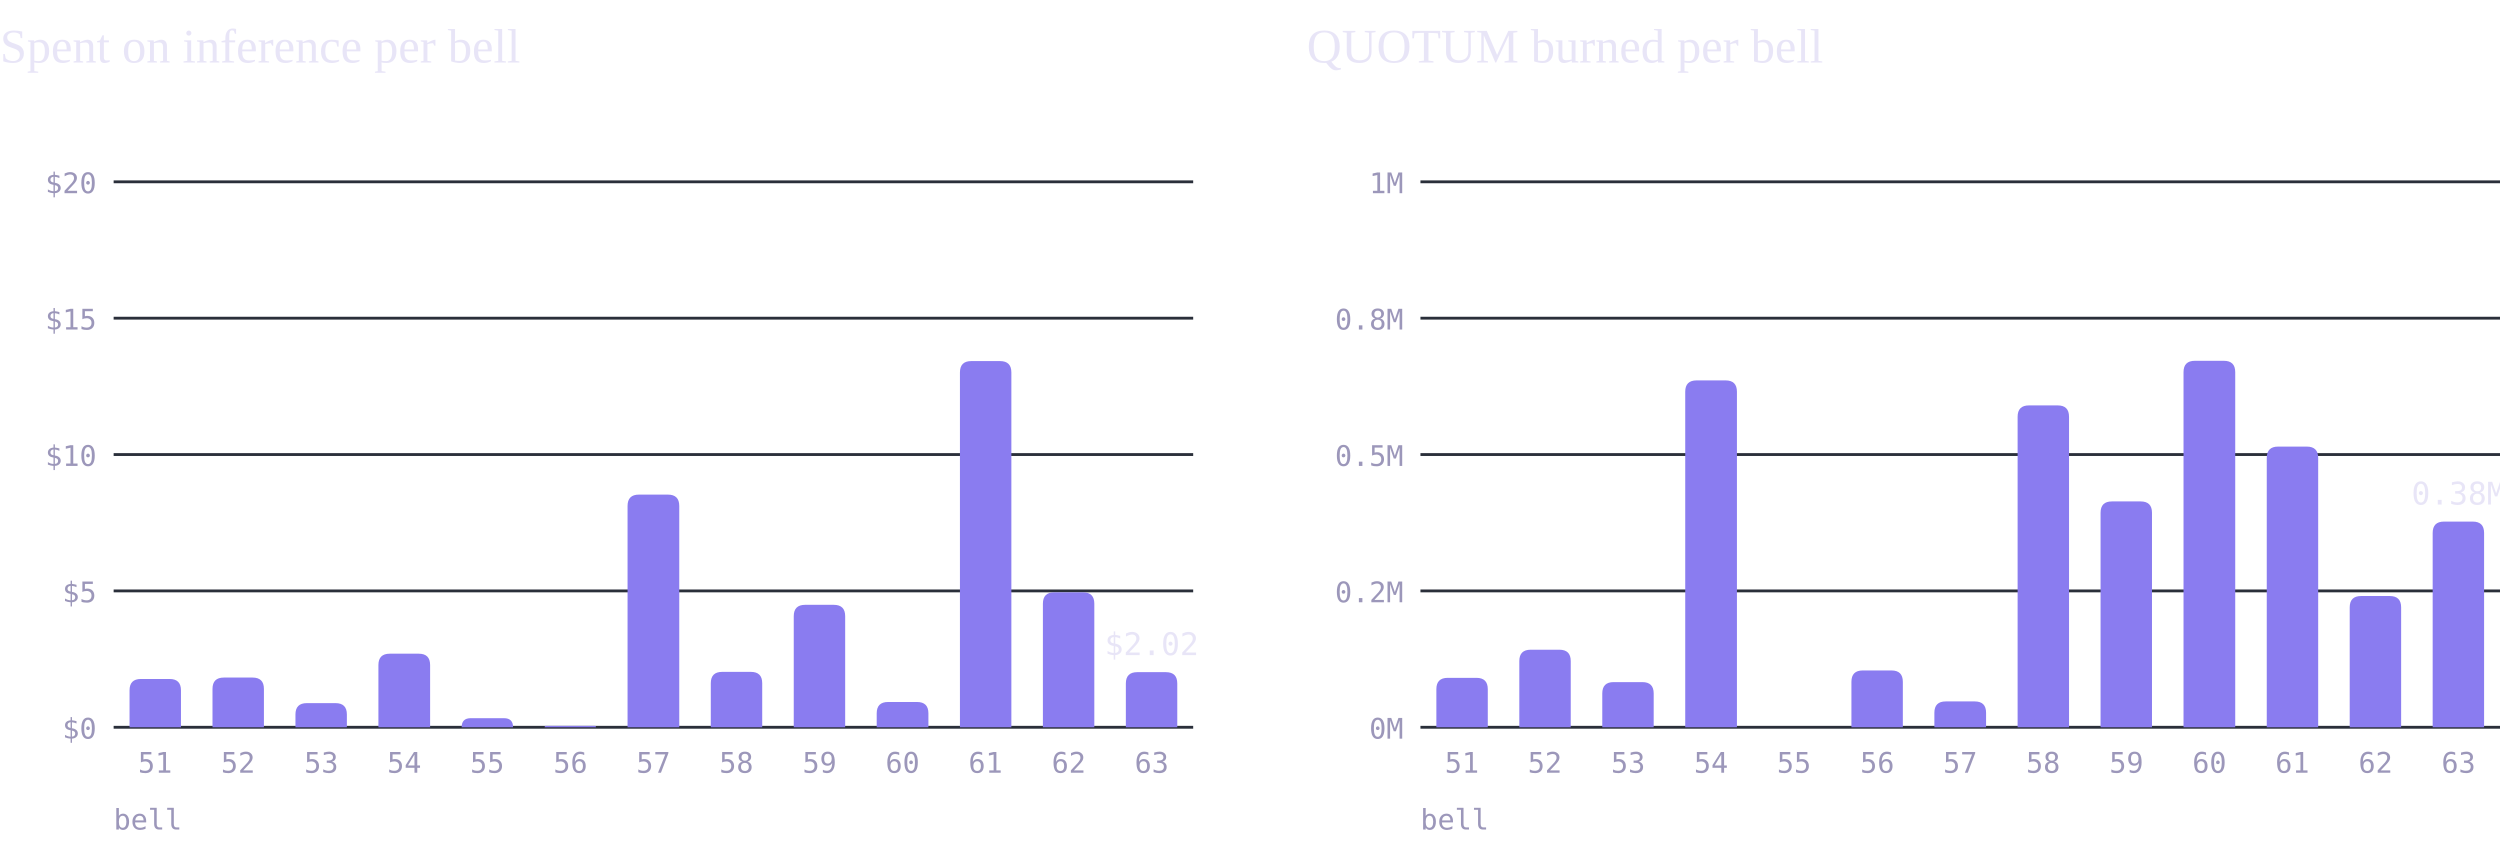
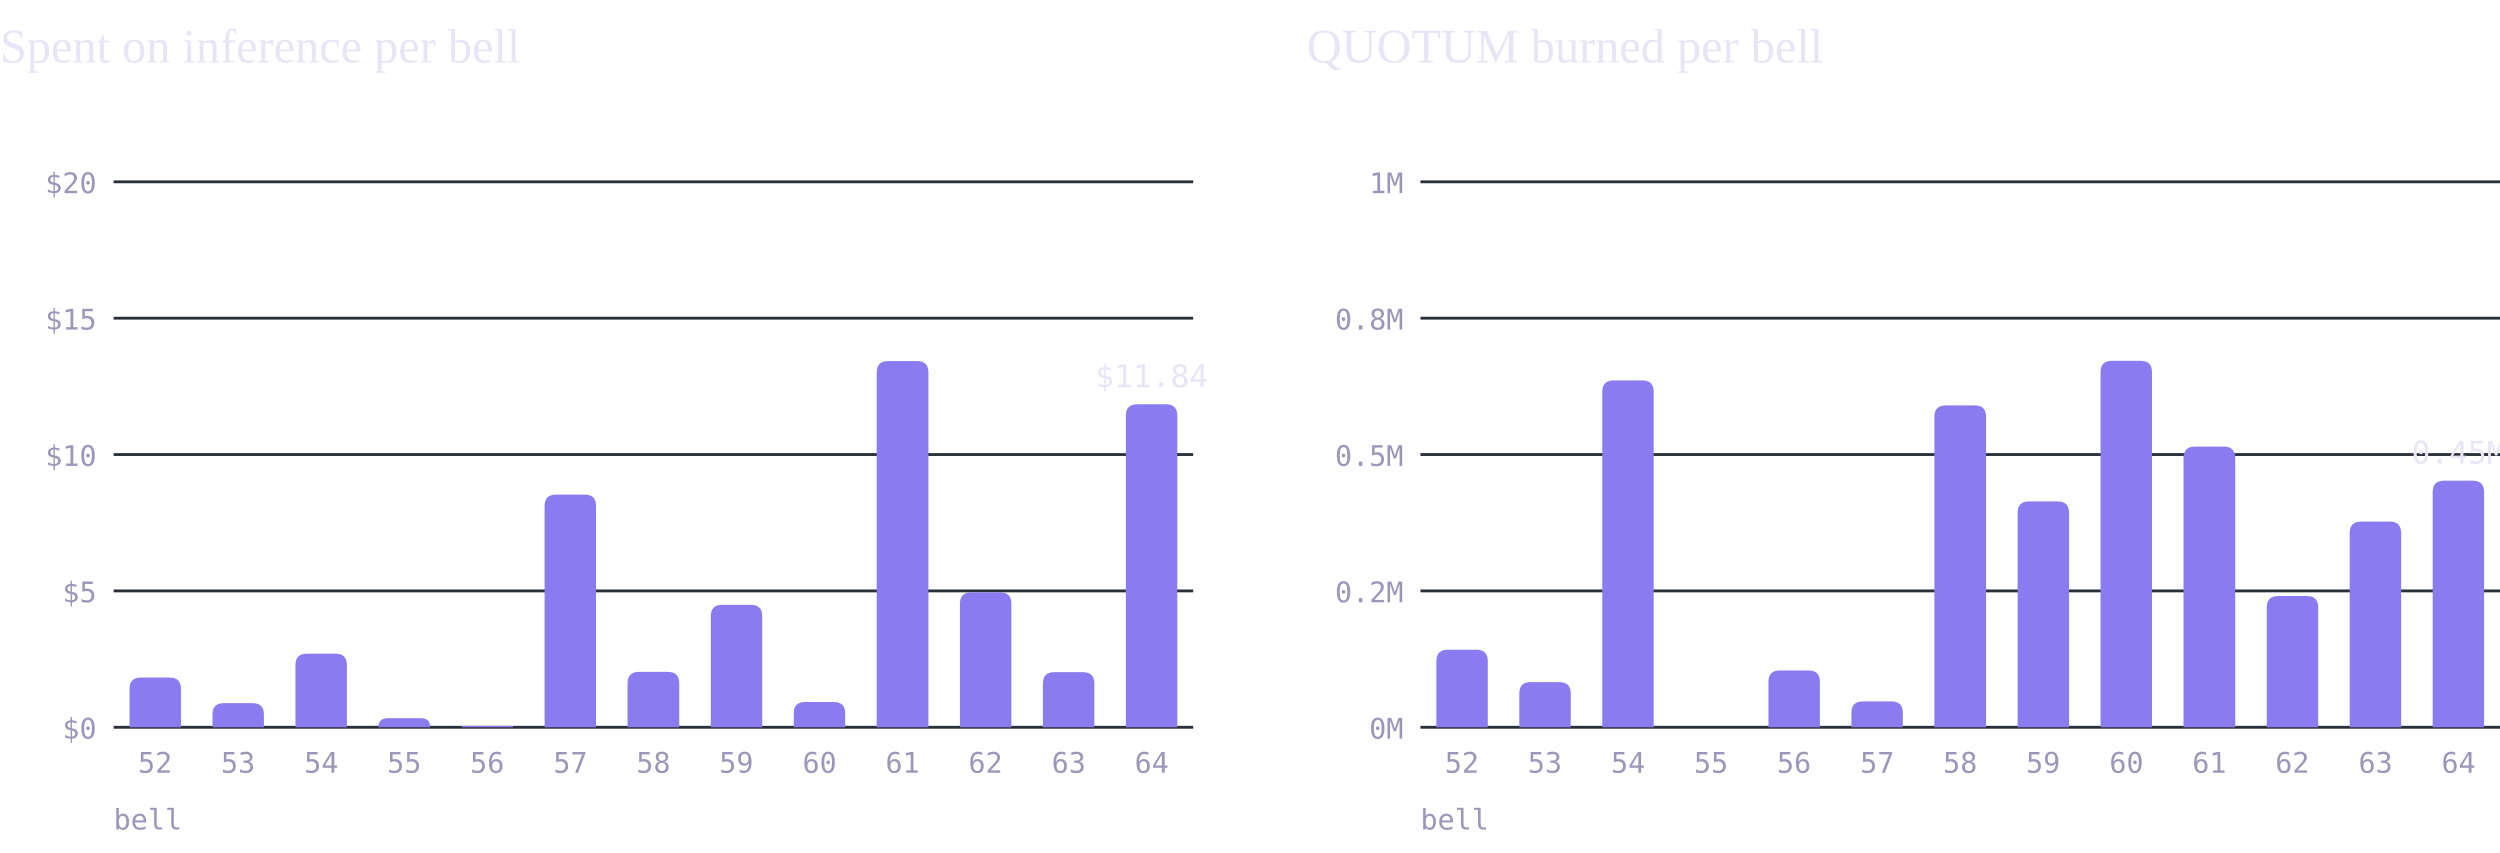
- <svg xmlns="http://www.w3.org/2000/svg" viewBox="0 0 880 300" width="880" height="300" role="img" aria-label="quotum bells 1 to 63: inference spent and QUOTUM burned per bell">
+ <svg xmlns="http://www.w3.org/2000/svg" viewBox="0 0 880 300" width="880" height="300" role="img" aria-label="quotum bells 1 to 64: inference spent and QUOTUM burned per bell">
  <text x="0" y="22" font-family="Georgia,'Times New Roman',serif" font-size="17" fill="#e8e5f7">Spent on inference per bell</text>
  <line x1="40" x2="420" y1="256.0" y2="256.0" stroke="#2a2f3a" stroke-width="1" />
  <text x="34" y="260.0" text-anchor="end" font-family="ui-monospace,SFMono-Regular,Menlo,monospace" font-size="10" fill="#9c97ba">$0</text>
  <line x1="40" x2="420" y1="208.0" y2="208.0" stroke="#2a2f3a" stroke-width="1" />
  <text x="34" y="212.0" text-anchor="end" font-family="ui-monospace,SFMono-Regular,Menlo,monospace" font-size="10" fill="#9c97ba">$5</text>
  <line x1="40" x2="420" y1="160.0" y2="160.0" stroke="#2a2f3a" stroke-width="1" />
  <text x="34" y="164.0" text-anchor="end" font-family="ui-monospace,SFMono-Regular,Menlo,monospace" font-size="10" fill="#9c97ba">$10</text>
  <line x1="40" x2="420" y1="112.0" y2="112.0" stroke="#2a2f3a" stroke-width="1" />
  <text x="34" y="116.0" text-anchor="end" font-family="ui-monospace,SFMono-Regular,Menlo,monospace" font-size="10" fill="#9c97ba">$15</text>
  <line x1="40" x2="420" y1="64.0" y2="64.0" stroke="#2a2f3a" stroke-width="1" />
  <text x="34" y="68.0" text-anchor="end" font-family="ui-monospace,SFMono-Regular,Menlo,monospace" font-size="10" fill="#9c97ba">$20</text>
-   <path d="M45.6,256.0 V243.0 Q45.6,239.0 49.6,239.0 H59.7 Q63.7,239.0 63.7,243.0 V256.0 Z" fill="#8a7cf0" />
-   <text x="54.6" y="272" text-anchor="middle" font-family="ui-monospace,SFMono-Regular,Menlo,monospace" font-size="10" fill="#9c97ba">51</text>
-   <path d="M74.8,256.0 V242.5 Q74.8,238.5 78.8,238.5 H88.9 Q92.9,238.5 92.9,242.5 V256.0 Z" fill="#8a7cf0" />
-   <text x="83.8" y="272" text-anchor="middle" font-family="ui-monospace,SFMono-Regular,Menlo,monospace" font-size="10" fill="#9c97ba">52</text>
-   <path d="M104.0,256.0 V251.5 Q104.0,247.5 108.0,247.5 H118.1 Q122.1,247.5 122.1,251.5 V256.0 Z" fill="#8a7cf0" />
-   <text x="113.1" y="272" text-anchor="middle" font-family="ui-monospace,SFMono-Regular,Menlo,monospace" font-size="10" fill="#9c97ba">53</text>
-   <path d="M133.2,256.0 V234.1 Q133.2,230.1 137.2,230.1 H147.4 Q151.4,230.1 151.4,234.1 V256.0 Z" fill="#8a7cf0" />
-   <text x="142.3" y="272" text-anchor="middle" font-family="ui-monospace,SFMono-Regular,Menlo,monospace" font-size="10" fill="#9c97ba">54</text>
-   <path d="M162.5,256.0 V256.0 Q162.5,252.8 165.7,252.8 H177.4 Q180.6,252.8 180.6,256.0 V256.0 Z" fill="#8a7cf0" />
-   <text x="171.5" y="272" text-anchor="middle" font-family="ui-monospace,SFMono-Regular,Menlo,monospace" font-size="10" fill="#9c97ba">55</text>
-   <path d="M191.7,256.0 V256.0 Q191.7,255.5 192.2,255.5 H209.3 Q209.8,255.5 209.8,256.0 V256.0 Z" fill="#8a7cf0" />
-   <text x="200.8" y="272" text-anchor="middle" font-family="ui-monospace,SFMono-Regular,Menlo,monospace" font-size="10" fill="#9c97ba">56</text>
-   <path d="M220.9,256.0 V178.1 Q220.9,174.1 224.9,174.1 H235.1 Q239.1,174.1 239.1,178.1 V256.0 Z" fill="#8a7cf0" />
-   <text x="230.0" y="272" text-anchor="middle" font-family="ui-monospace,SFMono-Regular,Menlo,monospace" font-size="10" fill="#9c97ba">57</text>
-   <path d="M250.2,256.0 V240.5 Q250.2,236.5 254.2,236.5 H264.3 Q268.3,236.5 268.3,240.5 V256.0 Z" fill="#8a7cf0" />
-   <text x="259.2" y="272" text-anchor="middle" font-family="ui-monospace,SFMono-Regular,Menlo,monospace" font-size="10" fill="#9c97ba">58</text>
-   <path d="M279.4,256.0 V216.9 Q279.4,212.9 283.4,212.9 H293.5 Q297.5,212.9 297.5,216.9 V256.0 Z" fill="#8a7cf0" />
-   <text x="288.5" y="272" text-anchor="middle" font-family="ui-monospace,SFMono-Regular,Menlo,monospace" font-size="10" fill="#9c97ba">59</text>
-   <path d="M308.6,256.0 V251.1 Q308.6,247.1 312.6,247.1 H322.8 Q326.8,247.1 326.8,251.1 V256.0 Z" fill="#8a7cf0" />
-   <text x="317.7" y="272" text-anchor="middle" font-family="ui-monospace,SFMono-Regular,Menlo,monospace" font-size="10" fill="#9c97ba">60</text>
-   <path d="M337.9,256.0 V131.1 Q337.9,127.1 341.9,127.1 H352.0 Q356.0,127.1 356.0,131.1 V256.0 Z" fill="#8a7cf0" />
-   <text x="346.9" y="272" text-anchor="middle" font-family="ui-monospace,SFMono-Regular,Menlo,monospace" font-size="10" fill="#9c97ba">61</text>
-   <path d="M367.1,256.0 V212.5 Q367.1,208.5 371.1,208.5 H381.2 Q385.2,208.5 385.2,212.5 V256.0 Z" fill="#8a7cf0" />
-   <text x="376.2" y="272" text-anchor="middle" font-family="ui-monospace,SFMono-Regular,Menlo,monospace" font-size="10" fill="#9c97ba">62</text>
-   <path d="M396.3,256.0 V240.6 Q396.3,236.6 400.3,236.6 H410.4 Q414.4,236.6 414.4,240.6 V256.0 Z" fill="#8a7cf0" />
-   <text x="405.4" y="272" text-anchor="middle" font-family="ui-monospace,SFMono-Regular,Menlo,monospace" font-size="10" fill="#9c97ba">63</text>
-   <text x="405.4" y="230.6" text-anchor="middle" font-family="ui-monospace,SFMono-Regular,Menlo,monospace" font-size="11" fill="#e8e5f7">$2.02</text>
+   <path d="M45.6,256.0 V242.5 Q45.6,238.5 49.6,238.5 H59.7 Q63.7,238.5 63.7,242.5 V256.0 Z" fill="#8a7cf0" />
+   <text x="54.6" y="272" text-anchor="middle" font-family="ui-monospace,SFMono-Regular,Menlo,monospace" font-size="10" fill="#9c97ba">52</text>
+   <path d="M74.8,256.0 V251.5 Q74.8,247.5 78.8,247.5 H88.9 Q92.9,247.5 92.9,251.5 V256.0 Z" fill="#8a7cf0" />
+   <text x="83.8" y="272" text-anchor="middle" font-family="ui-monospace,SFMono-Regular,Menlo,monospace" font-size="10" fill="#9c97ba">53</text>
+   <path d="M104.0,256.0 V234.1 Q104.0,230.1 108.0,230.1 H118.1 Q122.1,230.1 122.1,234.1 V256.0 Z" fill="#8a7cf0" />
+   <text x="113.1" y="272" text-anchor="middle" font-family="ui-monospace,SFMono-Regular,Menlo,monospace" font-size="10" fill="#9c97ba">54</text>
+   <path d="M133.2,256.0 V256.0 Q133.2,252.8 136.5,252.8 H148.2 Q151.4,252.8 151.4,256.0 V256.0 Z" fill="#8a7cf0" />
+   <text x="142.3" y="272" text-anchor="middle" font-family="ui-monospace,SFMono-Regular,Menlo,monospace" font-size="10" fill="#9c97ba">55</text>
+   <path d="M162.5,256.0 V256.0 Q162.5,255.5 163.0,255.5 H180.1 Q180.6,255.5 180.6,256.0 V256.0 Z" fill="#8a7cf0" />
+   <text x="171.5" y="272" text-anchor="middle" font-family="ui-monospace,SFMono-Regular,Menlo,monospace" font-size="10" fill="#9c97ba">56</text>
+   <path d="M191.7,256.0 V178.1 Q191.7,174.1 195.7,174.1 H205.8 Q209.8,174.1 209.8,178.1 V256.0 Z" fill="#8a7cf0" />
+   <text x="200.8" y="272" text-anchor="middle" font-family="ui-monospace,SFMono-Regular,Menlo,monospace" font-size="10" fill="#9c97ba">57</text>
+   <path d="M220.9,256.0 V240.5 Q220.9,236.5 224.9,236.5 H235.1 Q239.1,236.5 239.1,240.5 V256.0 Z" fill="#8a7cf0" />
+   <text x="230.0" y="272" text-anchor="middle" font-family="ui-monospace,SFMono-Regular,Menlo,monospace" font-size="10" fill="#9c97ba">58</text>
+   <path d="M250.2,256.0 V216.9 Q250.2,212.9 254.2,212.9 H264.3 Q268.3,212.9 268.3,216.9 V256.0 Z" fill="#8a7cf0" />
+   <text x="259.2" y="272" text-anchor="middle" font-family="ui-monospace,SFMono-Regular,Menlo,monospace" font-size="10" fill="#9c97ba">59</text>
+   <path d="M279.4,256.0 V251.1 Q279.4,247.1 283.4,247.1 H293.5 Q297.5,247.1 297.5,251.1 V256.0 Z" fill="#8a7cf0" />
+   <text x="288.5" y="272" text-anchor="middle" font-family="ui-monospace,SFMono-Regular,Menlo,monospace" font-size="10" fill="#9c97ba">60</text>
+   <path d="M308.6,256.0 V131.1 Q308.6,127.1 312.6,127.1 H322.8 Q326.8,127.1 326.8,131.1 V256.0 Z" fill="#8a7cf0" />
+   <text x="317.7" y="272" text-anchor="middle" font-family="ui-monospace,SFMono-Regular,Menlo,monospace" font-size="10" fill="#9c97ba">61</text>
+   <path d="M337.9,256.0 V212.5 Q337.9,208.5 341.9,208.5 H352.0 Q356.0,208.5 356.0,212.5 V256.0 Z" fill="#8a7cf0" />
+   <text x="346.9" y="272" text-anchor="middle" font-family="ui-monospace,SFMono-Regular,Menlo,monospace" font-size="10" fill="#9c97ba">62</text>
+   <path d="M367.1,256.0 V240.6 Q367.1,236.6 371.1,236.6 H381.2 Q385.2,236.6 385.2,240.6 V256.0 Z" fill="#8a7cf0" />
+   <text x="376.2" y="272" text-anchor="middle" font-family="ui-monospace,SFMono-Regular,Menlo,monospace" font-size="10" fill="#9c97ba">63</text>
+   <path d="M396.3,256.0 V146.3 Q396.3,142.3 400.3,142.3 H410.4 Q414.4,142.3 414.4,146.3 V256.0 Z" fill="#8a7cf0" />
+   <text x="405.4" y="272" text-anchor="middle" font-family="ui-monospace,SFMono-Regular,Menlo,monospace" font-size="10" fill="#9c97ba">64</text>
+   <text x="405.4" y="136.3" text-anchor="middle" font-family="ui-monospace,SFMono-Regular,Menlo,monospace" font-size="11" fill="#e8e5f7">$11.84</text>
  <text x="40" y="292" font-family="ui-monospace,SFMono-Regular,Menlo,monospace" font-size="10" fill="#9c97ba">bell</text>
  <text x="460" y="22" font-family="Georgia,'Times New Roman',serif" font-size="17" fill="#e8e5f7">QUOTUM burned per bell</text>
  <line x1="500" x2="880" y1="256.0" y2="256.0" stroke="#2a2f3a" stroke-width="1" />
  <text x="494" y="260.0" text-anchor="end" font-family="ui-monospace,SFMono-Regular,Menlo,monospace" font-size="10" fill="#9c97ba">0M</text>
  <line x1="500" x2="880" y1="208.0" y2="208.0" stroke="#2a2f3a" stroke-width="1" />
  <text x="494" y="212.0" text-anchor="end" font-family="ui-monospace,SFMono-Regular,Menlo,monospace" font-size="10" fill="#9c97ba">0.2M</text>
  <line x1="500" x2="880" y1="160.0" y2="160.0" stroke="#2a2f3a" stroke-width="1" />
  <text x="494" y="164.0" text-anchor="end" font-family="ui-monospace,SFMono-Regular,Menlo,monospace" font-size="10" fill="#9c97ba">0.5M</text>
  <line x1="500" x2="880" y1="112.0" y2="112.0" stroke="#2a2f3a" stroke-width="1" />
  <text x="494" y="116.0" text-anchor="end" font-family="ui-monospace,SFMono-Regular,Menlo,monospace" font-size="10" fill="#9c97ba">0.8M</text>
  <line x1="500" x2="880" y1="64.0" y2="64.0" stroke="#2a2f3a" stroke-width="1" />
  <text x="494" y="68.0" text-anchor="end" font-family="ui-monospace,SFMono-Regular,Menlo,monospace" font-size="10" fill="#9c97ba">1M</text>
-   <path d="M505.6,256.0 V242.6 Q505.6,238.6 509.6,238.6 H519.7 Q523.7,238.6 523.7,242.6 V256.0 Z" fill="#8a7cf0" />
-   <text x="514.6" y="272" text-anchor="middle" font-family="ui-monospace,SFMono-Regular,Menlo,monospace" font-size="10" fill="#9c97ba">51</text>
-   <path d="M534.8,256.0 V232.7 Q534.8,228.7 538.8,228.7 H548.9 Q552.9,228.7 552.9,232.7 V256.0 Z" fill="#8a7cf0" />
-   <text x="543.8" y="272" text-anchor="middle" font-family="ui-monospace,SFMono-Regular,Menlo,monospace" font-size="10" fill="#9c97ba">52</text>
-   <path d="M564.0,256.0 V244.1 Q564.0,240.1 568.0,240.1 H578.1 Q582.1,240.1 582.1,244.1 V256.0 Z" fill="#8a7cf0" />
-   <text x="573.1" y="272" text-anchor="middle" font-family="ui-monospace,SFMono-Regular,Menlo,monospace" font-size="10" fill="#9c97ba">53</text>
-   <path d="M593.2,256.0 V137.9 Q593.2,133.9 597.2,133.9 H607.4 Q611.4,133.9 611.4,137.9 V256.0 Z" fill="#8a7cf0" />
-   <text x="602.3" y="272" text-anchor="middle" font-family="ui-monospace,SFMono-Regular,Menlo,monospace" font-size="10" fill="#9c97ba">54</text>
-   <text x="631.5" y="272" text-anchor="middle" font-family="ui-monospace,SFMono-Regular,Menlo,monospace" font-size="10" fill="#9c97ba">55</text>
-   <path d="M651.7,256.0 V240.0 Q651.7,236.0 655.7,236.0 H665.8 Q669.8,236.0 669.8,240.0 V256.0 Z" fill="#8a7cf0" />
-   <text x="660.8" y="272" text-anchor="middle" font-family="ui-monospace,SFMono-Regular,Menlo,monospace" font-size="10" fill="#9c97ba">56</text>
-   <path d="M680.9,256.0 V250.9 Q680.9,246.9 684.9,246.9 H695.1 Q699.1,246.9 699.1,250.9 V256.0 Z" fill="#8a7cf0" />
-   <text x="690.0" y="272" text-anchor="middle" font-family="ui-monospace,SFMono-Regular,Menlo,monospace" font-size="10" fill="#9c97ba">57</text>
-   <path d="M710.2,256.0 V146.7 Q710.2,142.7 714.2,142.7 H724.3 Q728.3,142.7 728.3,146.7 V256.0 Z" fill="#8a7cf0" />
-   <text x="719.2" y="272" text-anchor="middle" font-family="ui-monospace,SFMono-Regular,Menlo,monospace" font-size="10" fill="#9c97ba">58</text>
-   <path d="M739.4,256.0 V180.5 Q739.4,176.5 743.4,176.5 H753.5 Q757.5,176.5 757.5,180.5 V256.0 Z" fill="#8a7cf0" />
-   <text x="748.5" y="272" text-anchor="middle" font-family="ui-monospace,SFMono-Regular,Menlo,monospace" font-size="10" fill="#9c97ba">59</text>
-   <path d="M768.6,256.0 V131.0 Q768.6,127.0 772.6,127.0 H782.8 Q786.8,127.0 786.8,131.0 V256.0 Z" fill="#8a7cf0" />
-   <text x="777.7" y="272" text-anchor="middle" font-family="ui-monospace,SFMono-Regular,Menlo,monospace" font-size="10" fill="#9c97ba">60</text>
-   <path d="M797.9,256.0 V161.2 Q797.9,157.2 801.9,157.2 H812.0 Q816.0,157.2 816.0,161.2 V256.0 Z" fill="#8a7cf0" />
-   <text x="806.9" y="272" text-anchor="middle" font-family="ui-monospace,SFMono-Regular,Menlo,monospace" font-size="10" fill="#9c97ba">61</text>
-   <path d="M827.1,256.0 V213.8 Q827.1,209.8 831.1,209.8 H841.2 Q845.2,209.8 845.2,213.8 V256.0 Z" fill="#8a7cf0" />
-   <text x="836.2" y="272" text-anchor="middle" font-family="ui-monospace,SFMono-Regular,Menlo,monospace" font-size="10" fill="#9c97ba">62</text>
-   <path d="M856.3,256.0 V187.6 Q856.3,183.6 860.3,183.6 H870.4 Q874.4,183.6 874.4,187.6 V256.0 Z" fill="#8a7cf0" />
-   <text x="865.4" y="272" text-anchor="middle" font-family="ui-monospace,SFMono-Regular,Menlo,monospace" font-size="10" fill="#9c97ba">63</text>
-   <text x="865.4" y="177.6" text-anchor="middle" font-family="ui-monospace,SFMono-Regular,Menlo,monospace" font-size="11" fill="#e8e5f7">0.38M</text>
+   <path d="M505.6,256.0 V232.7 Q505.6,228.7 509.6,228.7 H519.7 Q523.7,228.7 523.7,232.7 V256.0 Z" fill="#8a7cf0" />
+   <text x="514.6" y="272" text-anchor="middle" font-family="ui-monospace,SFMono-Regular,Menlo,monospace" font-size="10" fill="#9c97ba">52</text>
+   <path d="M534.8,256.0 V244.1 Q534.8,240.1 538.8,240.1 H548.9 Q552.9,240.1 552.9,244.1 V256.0 Z" fill="#8a7cf0" />
+   <text x="543.8" y="272" text-anchor="middle" font-family="ui-monospace,SFMono-Regular,Menlo,monospace" font-size="10" fill="#9c97ba">53</text>
+   <path d="M564.0,256.0 V137.9 Q564.0,133.9 568.0,133.9 H578.1 Q582.1,133.9 582.1,137.9 V256.0 Z" fill="#8a7cf0" />
+   <text x="573.1" y="272" text-anchor="middle" font-family="ui-monospace,SFMono-Regular,Menlo,monospace" font-size="10" fill="#9c97ba">54</text>
+   <text x="602.3" y="272" text-anchor="middle" font-family="ui-monospace,SFMono-Regular,Menlo,monospace" font-size="10" fill="#9c97ba">55</text>
+   <path d="M622.5,256.0 V240.0 Q622.5,236.0 626.5,236.0 H636.6 Q640.6,236.0 640.6,240.0 V256.0 Z" fill="#8a7cf0" />
+   <text x="631.5" y="272" text-anchor="middle" font-family="ui-monospace,SFMono-Regular,Menlo,monospace" font-size="10" fill="#9c97ba">56</text>
+   <path d="M651.7,256.0 V250.9 Q651.7,246.9 655.7,246.9 H665.8 Q669.8,246.9 669.8,250.9 V256.0 Z" fill="#8a7cf0" />
+   <text x="660.8" y="272" text-anchor="middle" font-family="ui-monospace,SFMono-Regular,Menlo,monospace" font-size="10" fill="#9c97ba">57</text>
+   <path d="M680.9,256.0 V146.7 Q680.9,142.7 684.9,142.7 H695.1 Q699.1,142.7 699.1,146.7 V256.0 Z" fill="#8a7cf0" />
+   <text x="690.0" y="272" text-anchor="middle" font-family="ui-monospace,SFMono-Regular,Menlo,monospace" font-size="10" fill="#9c97ba">58</text>
+   <path d="M710.2,256.0 V180.5 Q710.2,176.5 714.2,176.5 H724.3 Q728.3,176.5 728.3,180.5 V256.0 Z" fill="#8a7cf0" />
+   <text x="719.2" y="272" text-anchor="middle" font-family="ui-monospace,SFMono-Regular,Menlo,monospace" font-size="10" fill="#9c97ba">59</text>
+   <path d="M739.4,256.0 V131.0 Q739.4,127.0 743.4,127.0 H753.5 Q757.5,127.0 757.5,131.0 V256.0 Z" fill="#8a7cf0" />
+   <text x="748.5" y="272" text-anchor="middle" font-family="ui-monospace,SFMono-Regular,Menlo,monospace" font-size="10" fill="#9c97ba">60</text>
+   <path d="M768.6,256.0 V161.2 Q768.6,157.2 772.6,157.2 H782.8 Q786.8,157.2 786.8,161.2 V256.0 Z" fill="#8a7cf0" />
+   <text x="777.7" y="272" text-anchor="middle" font-family="ui-monospace,SFMono-Regular,Menlo,monospace" font-size="10" fill="#9c97ba">61</text>
+   <path d="M797.9,256.0 V213.8 Q797.9,209.8 801.9,209.8 H812.0 Q816.0,209.8 816.0,213.8 V256.0 Z" fill="#8a7cf0" />
+   <text x="806.9" y="272" text-anchor="middle" font-family="ui-monospace,SFMono-Regular,Menlo,monospace" font-size="10" fill="#9c97ba">62</text>
+   <path d="M827.1,256.0 V187.6 Q827.1,183.6 831.1,183.6 H841.2 Q845.2,183.6 845.2,187.6 V256.0 Z" fill="#8a7cf0" />
+   <text x="836.2" y="272" text-anchor="middle" font-family="ui-monospace,SFMono-Regular,Menlo,monospace" font-size="10" fill="#9c97ba">63</text>
+   <path d="M856.3,256.0 V173.2 Q856.3,169.2 860.3,169.2 H870.4 Q874.4,169.2 874.4,173.2 V256.0 Z" fill="#8a7cf0" />
+   <text x="865.4" y="272" text-anchor="middle" font-family="ui-monospace,SFMono-Regular,Menlo,monospace" font-size="10" fill="#9c97ba">64</text>
+   <text x="865.4" y="163.2" text-anchor="middle" font-family="ui-monospace,SFMono-Regular,Menlo,monospace" font-size="11" fill="#e8e5f7">0.45M</text>
  <text x="500" y="292" font-family="ui-monospace,SFMono-Regular,Menlo,monospace" font-size="10" fill="#9c97ba">bell</text>
</svg>
